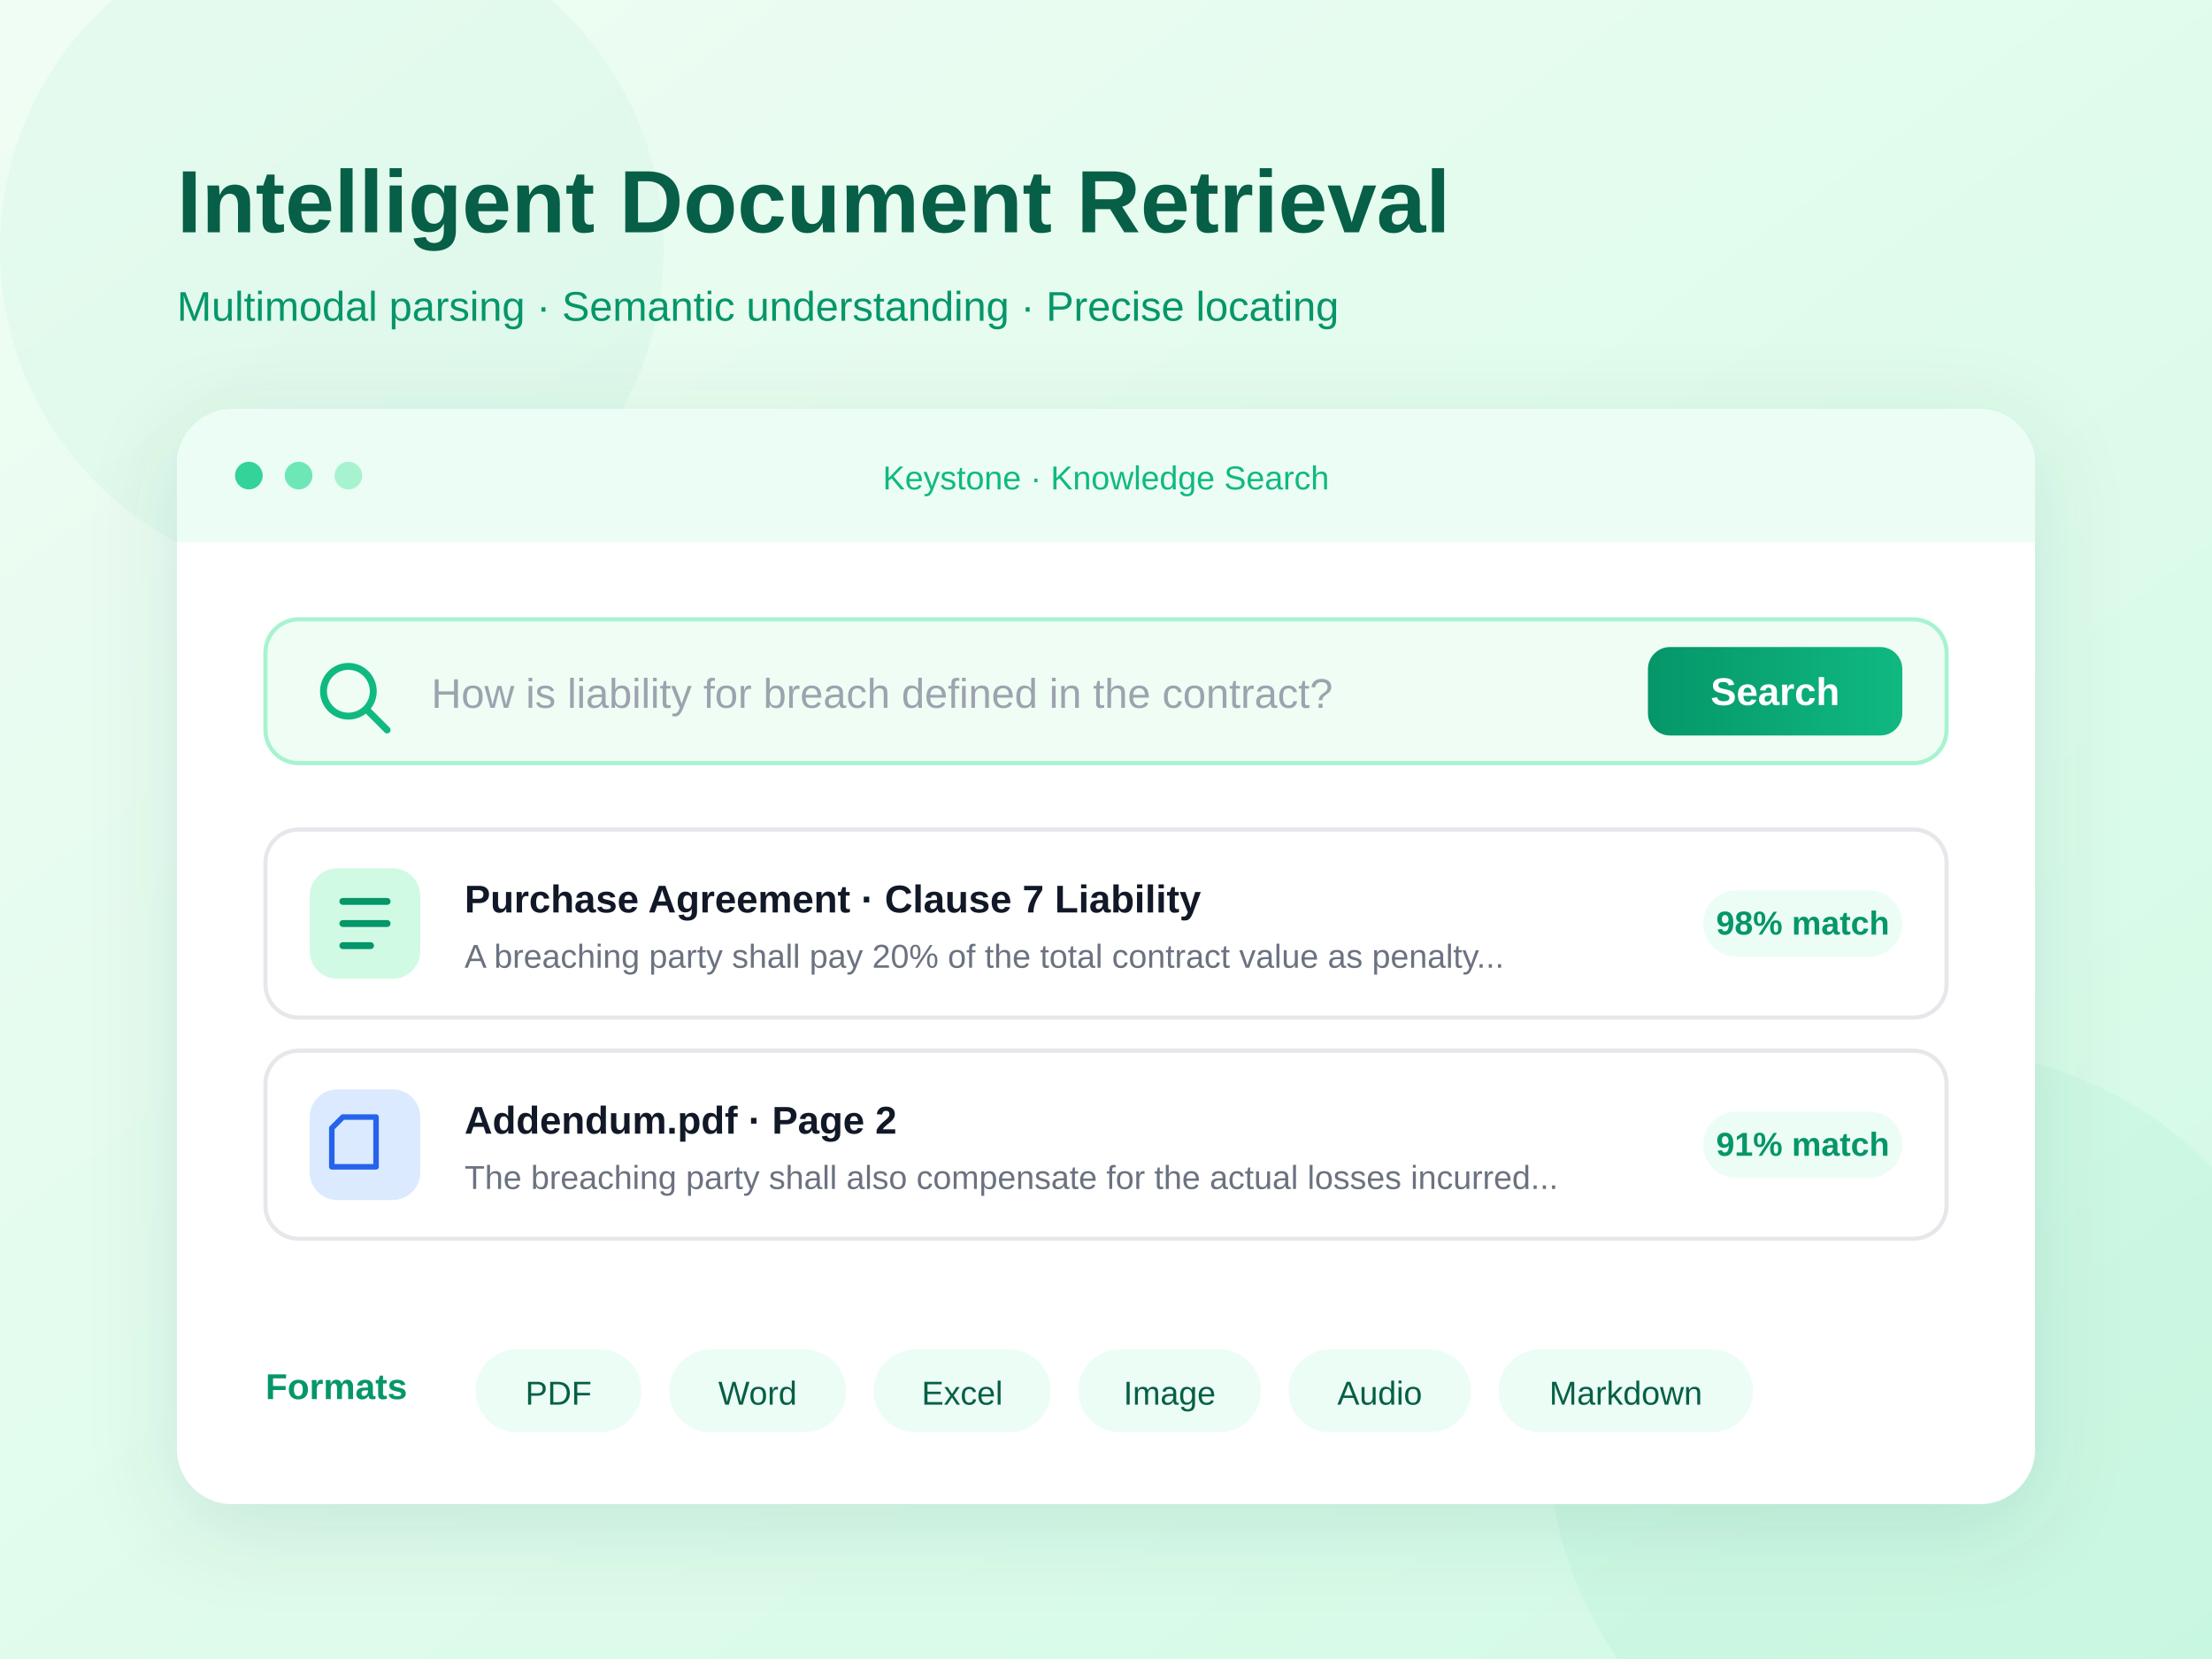
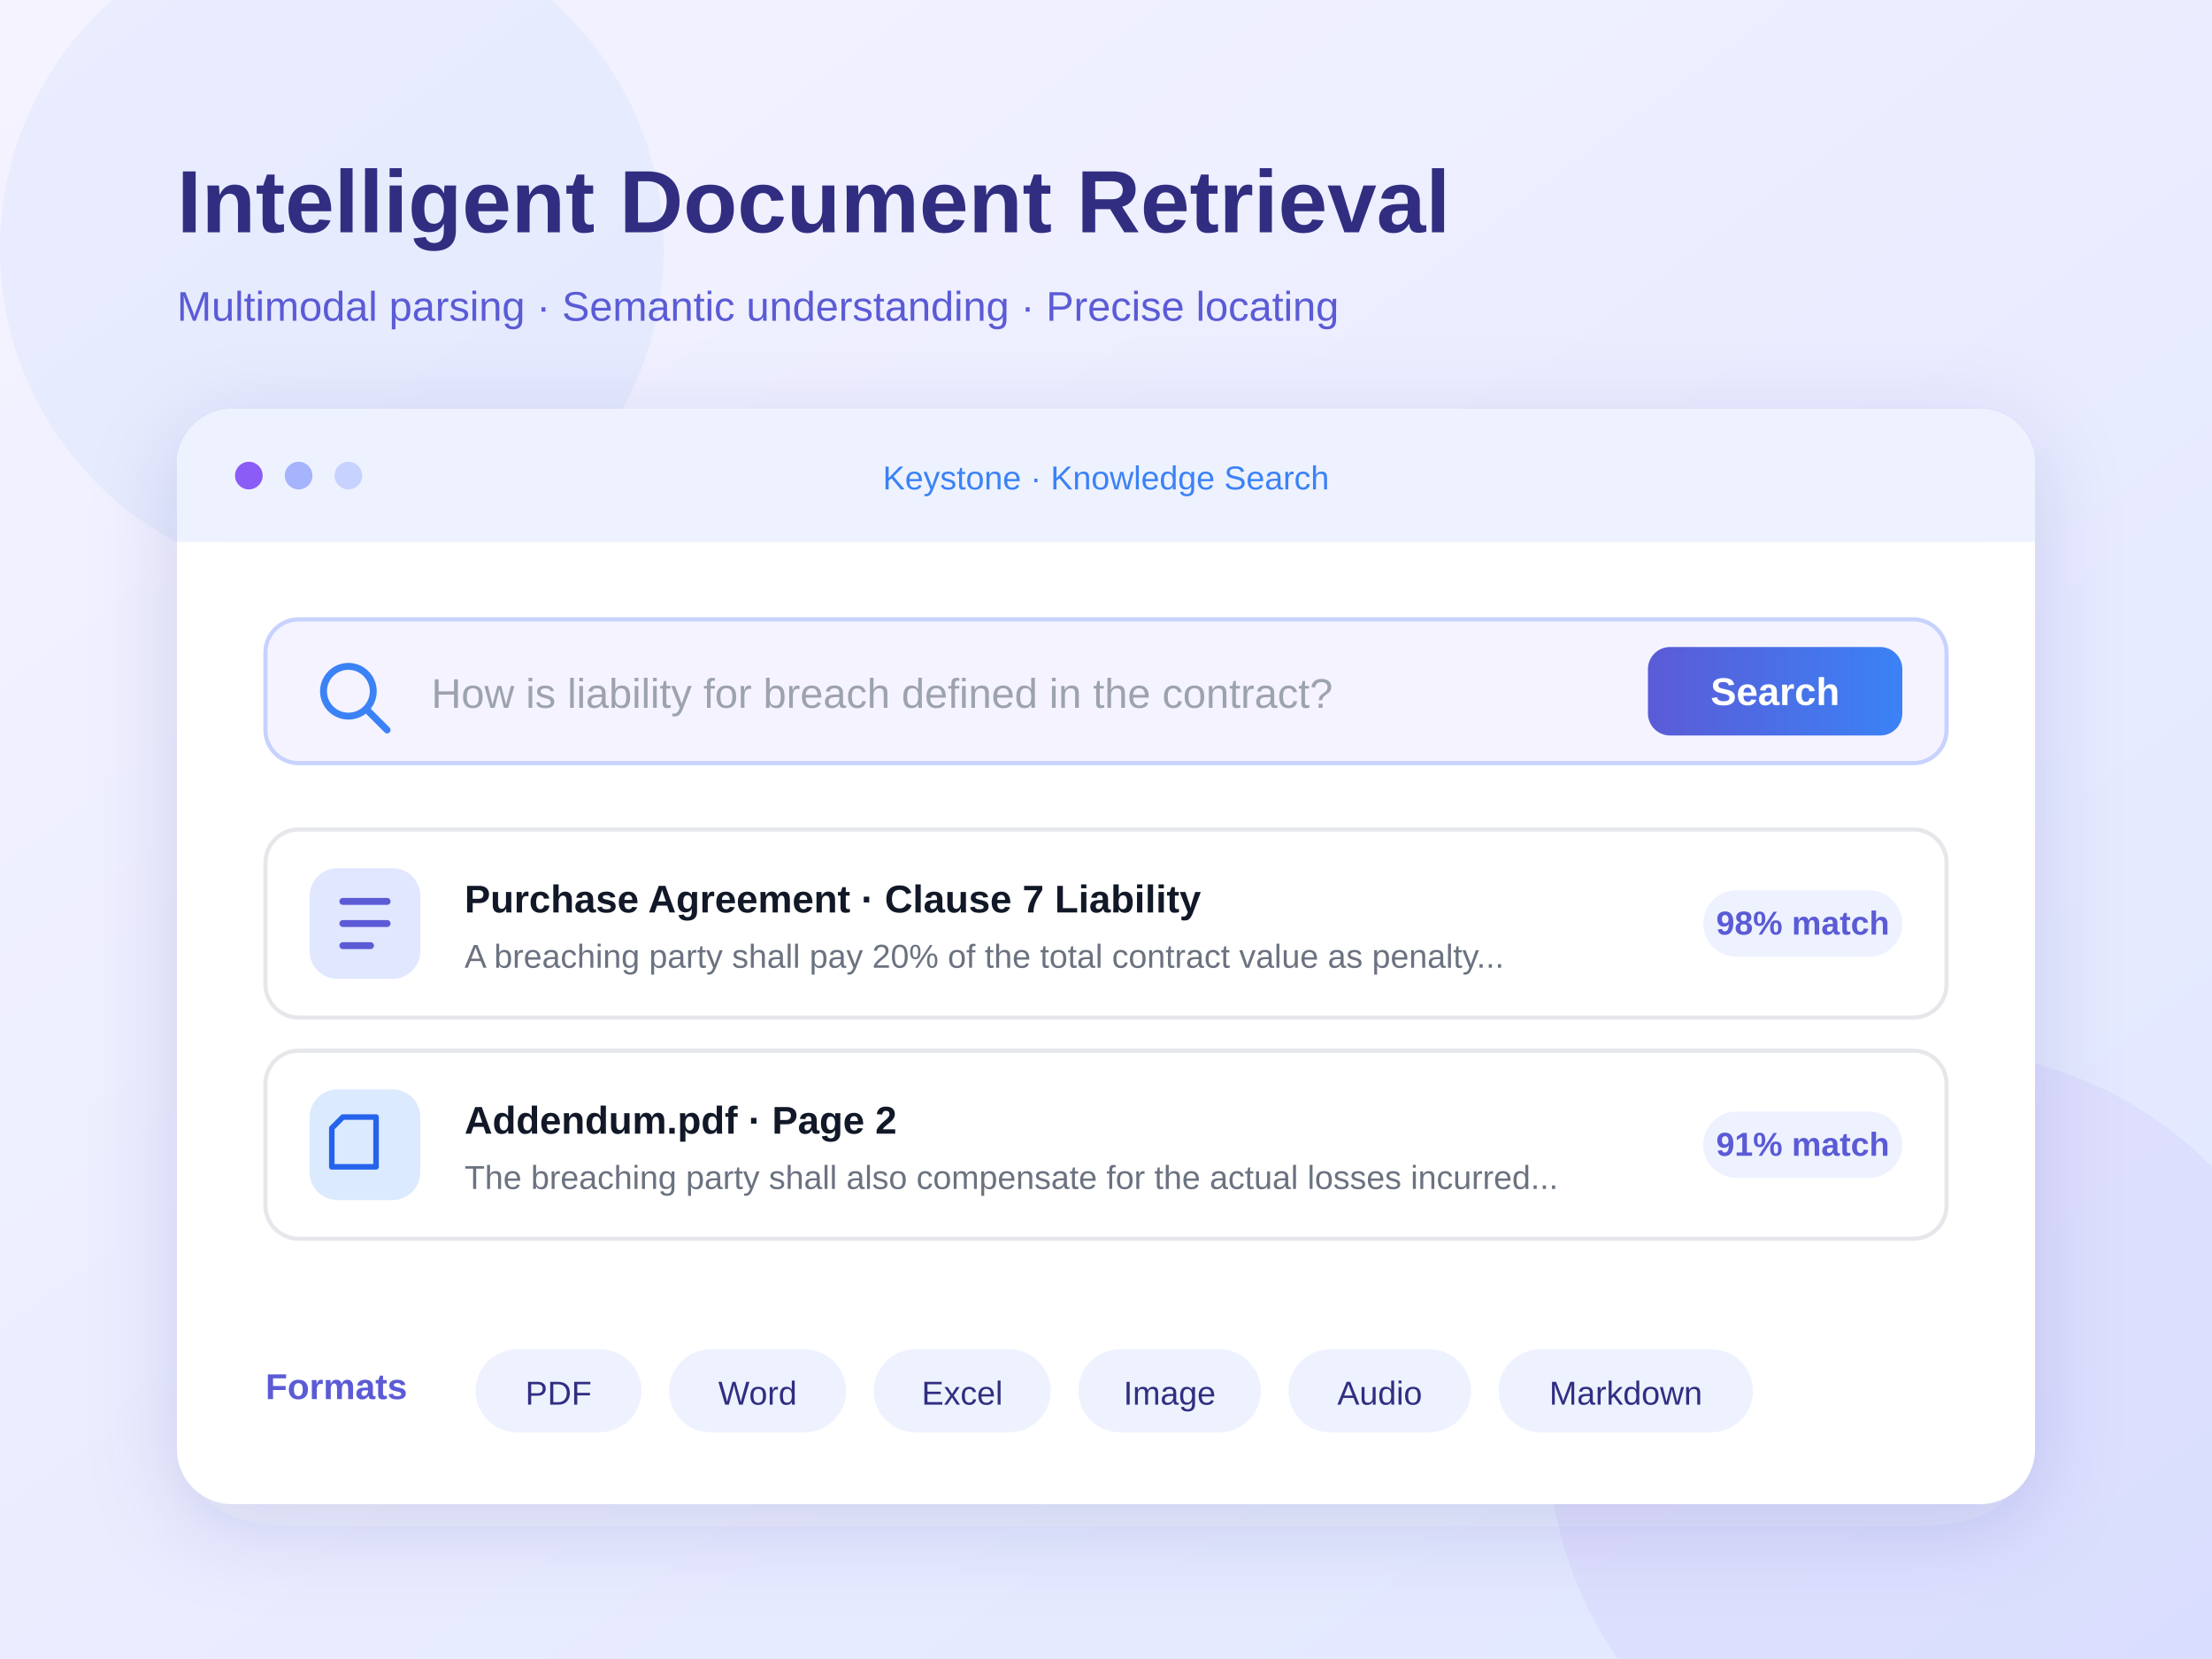
<svg xmlns="http://www.w3.org/2000/svg" viewBox="0 0 800 600">
  <defs>
    <linearGradient id="bg1" x1="0%" y1="0%" x2="100%" y2="100%">
-       <stop offset="0%" stop-color="#F0FDF4" />
-       <stop offset="100%" stop-color="#D1FAE5" />
+       <stop offset="0%" stop-color="#F5F3FF" />
+       <stop offset="100%" stop-color="#E0E7FF" />
    </linearGradient>
    <linearGradient id="brand1" x1="0%" y1="0%" x2="100%" y2="0%">
-       <stop offset="0%" stop-color="#059669" />
-       <stop offset="100%" stop-color="#10B981" />
+       <stop offset="0%" stop-color="#5B5BD6" />
+       <stop offset="100%" stop-color="#3B82F6" />
    </linearGradient>
    <filter id="soft1" x="-20%" y="-20%" width="140%" height="140%">
-       <feDropShadow dx="0" dy="8" stdDeviation="16" flood-color="#065F46" flood-opacity="0.12" />
+       <feDropShadow dx="0" dy="8" stdDeviation="16" flood-color="#312E81" flood-opacity="0.14" />
    </filter>
  </defs>
  <rect width="800" height="600" fill="url(#bg1)" />
-   <circle cx="120" cy="90" r="120" fill="#10B981" opacity="0.05" />
-   <circle cx="700" cy="520" r="140" fill="#34D399" opacity="0.06" />
-   <text x="64" y="84" font-family="Arial, sans-serif" font-size="32" font-weight="700" fill="#065F46">Intelligent Document Retrieval</text>
-   <text x="64" y="116" font-family="Arial, sans-serif" font-size="15" fill="#059669">Multimodal parsing · Semantic understanding · Precise locating</text>
+   <circle cx="120" cy="90" r="120" fill="#3B82F6" opacity="0.06" />
+   <circle cx="700" cy="520" r="140" fill="#8B5CF6" opacity="0.07" />
+   <text x="64" y="84" font-family="Arial, sans-serif" font-size="32" font-weight="700" fill="#312E81">Intelligent Document Retrieval</text>
+   <text x="64" y="116" font-family="Arial, sans-serif" font-size="15" fill="#5B5BD6">Multimodal parsing · Semantic understanding · Precise locating</text>
  <g filter="url(#soft1)">
    <rect x="64" y="148" width="672" height="396" rx="20" fill="#FFFFFF" />
  </g>
-   <rect x="64" y="148" width="672" height="48" rx="20" fill="#ECFDF5" />
-   <rect x="64" y="176" width="672" height="20" fill="#ECFDF5" />
-   <circle cx="90" cy="172" r="5" fill="#34D399" />
-   <circle cx="108" cy="172" r="5" fill="#6EE7B7" />
-   <circle cx="126" cy="172" r="5" fill="#A7F3D0" />
-   <text x="400" y="177" font-family="Arial, sans-serif" font-size="12" fill="#10B981" text-anchor="middle">Keystone · Knowledge Search</text>
+   <rect x="64" y="148" width="672" height="48" rx="20" fill="#EEF2FF" />
+   <rect x="64" y="176" width="672" height="20" fill="#EEF2FF" />
+   <circle cx="90" cy="172" r="5" fill="#8B5CF6" />
+   <circle cx="108" cy="172" r="5" fill="#A5B4FC" />
+   <circle cx="126" cy="172" r="5" fill="#C7D2FE" />
+   <text x="400" y="177" font-family="Arial, sans-serif" font-size="12" fill="#3B82F6" text-anchor="middle">Keystone · Knowledge Search</text>
  <g transform="translate(96, 224)">
-     <rect width="608" height="52" rx="12" fill="#F0FDF4" stroke="#A7F3D0" stroke-width="1.5" />
-     <circle cx="30" cy="26" r="9" fill="none" stroke="#10B981" stroke-width="2.5" />
-     <line x1="37" y1="33" x2="44" y2="40" stroke="#10B981" stroke-width="2.5" stroke-linecap="round" />
+     <rect width="608" height="52" rx="12" fill="#F5F3FF" stroke="#C7D2FE" stroke-width="1.5" />
+     <circle cx="30" cy="26" r="9" fill="none" stroke="#3B82F6" stroke-width="2.5" />
+     <line x1="37" y1="33" x2="44" y2="40" stroke="#3B82F6" stroke-width="2.5" stroke-linecap="round" />
    <text x="60" y="32" font-family="Arial, sans-serif" font-size="15" fill="#9CA3AF">How is liability for breach defined in the contract?</text>
    <rect x="500" y="10" width="92" height="32" rx="8" fill="url(#brand1)" />
    <text x="546" y="31" font-family="Arial, sans-serif" font-size="14" font-weight="600" fill="#FFFFFF" text-anchor="middle">Search</text>
  </g>
  <g transform="translate(96, 300)">
    <rect width="608" height="68" rx="12" fill="#FFFFFF" stroke="#E5E7EB" stroke-width="1.5" />
-     <rect x="16" y="14" width="40" height="40" rx="10" fill="#D1FAE5" />
-     <path d="M28 26 H44 M28 34 H44 M28 42 H38" stroke="#059669" stroke-width="2.5" stroke-linecap="round" />
+     <rect x="16" y="14" width="40" height="40" rx="10" fill="#E0E7FF" />
+     <path d="M28 26 H44 M28 34 H44 M28 42 H38" stroke="#5B5BD6" stroke-width="2.5" stroke-linecap="round" />
    <text x="72" y="30" font-family="Arial, sans-serif" font-size="14" font-weight="600" fill="#111827">Purchase Agreement · Clause 7 Liability</text>
    <text x="72" y="50" font-family="Arial, sans-serif" font-size="12" fill="#6B7280">A breaching party shall pay 20% of the total contract value as penalty...</text>
-     <rect x="520" y="22" width="72" height="24" rx="12" fill="#ECFDF5" />
-     <text x="556" y="38" font-family="Arial, sans-serif" font-size="12" font-weight="600" fill="#059669" text-anchor="middle">98% match</text>
+     <rect x="520" y="22" width="72" height="24" rx="12" fill="#EEF2FF" />
+     <text x="556" y="38" font-family="Arial, sans-serif" font-size="12" font-weight="600" fill="#5B5BD6" text-anchor="middle">98% match</text>
  </g>
  <g transform="translate(96, 380)">
    <rect width="608" height="68" rx="12" fill="#FFFFFF" stroke="#E5E7EB" stroke-width="1.5" />
    <rect x="16" y="14" width="40" height="40" rx="10" fill="#DBEAFE" />
    <path d="M28 24 h12 v18 h-16 v-14 z" fill="none" stroke="#2563EB" stroke-width="2" stroke-linejoin="round" />
    <text x="72" y="30" font-family="Arial, sans-serif" font-size="14" font-weight="600" fill="#111827">Addendum.pdf · Page 2</text>
    <text x="72" y="50" font-family="Arial, sans-serif" font-size="12" fill="#6B7280">The breaching party shall also compensate for the actual losses incurred...</text>
-     <rect x="520" y="22" width="72" height="24" rx="12" fill="#ECFDF5" />
-     <text x="556" y="38" font-family="Arial, sans-serif" font-size="12" font-weight="600" fill="#059669" text-anchor="middle">91% match</text>
+     <rect x="520" y="22" width="72" height="24" rx="12" fill="#EEF2FF" />
+     <text x="556" y="38" font-family="Arial, sans-serif" font-size="12" font-weight="600" fill="#5B5BD6" text-anchor="middle">91% match</text>
  </g>
  <g transform="translate(96, 472)">
-     <text x="0" y="34" font-family="Arial, sans-serif" font-size="13" font-weight="600" fill="#059669">Formats</text>
-     <g font-family="Arial, sans-serif" font-size="12" fill="#065F46" text-anchor="middle">
-       <rect x="76" y="16" width="60" height="30" rx="15" fill="#ECFDF5" />
+     <text x="0" y="34" font-family="Arial, sans-serif" font-size="13" font-weight="600" fill="#5B5BD6">Formats</text>
+     <g font-family="Arial, sans-serif" font-size="12" fill="#312E81" text-anchor="middle">
+       <rect x="76" y="16" width="60" height="30" rx="15" fill="#EEF2FF" />
      <text x="106" y="36">PDF</text>
-       <rect x="146" y="16" width="64" height="30" rx="15" fill="#ECFDF5" />
+       <rect x="146" y="16" width="64" height="30" rx="15" fill="#EEF2FF" />
      <text x="178" y="36">Word</text>
-       <rect x="220" y="16" width="64" height="30" rx="15" fill="#ECFDF5" />
+       <rect x="220" y="16" width="64" height="30" rx="15" fill="#EEF2FF" />
      <text x="252" y="36">Excel</text>
-       <rect x="294" y="16" width="66" height="30" rx="15" fill="#ECFDF5" />
+       <rect x="294" y="16" width="66" height="30" rx="15" fill="#EEF2FF" />
      <text x="327" y="36">Image</text>
-       <rect x="370" y="16" width="66" height="30" rx="15" fill="#ECFDF5" />
+       <rect x="370" y="16" width="66" height="30" rx="15" fill="#EEF2FF" />
      <text x="403" y="36">Audio</text>
-       <rect x="446" y="16" width="92" height="30" rx="15" fill="#ECFDF5" />
+       <rect x="446" y="16" width="92" height="30" rx="15" fill="#EEF2FF" />
      <text x="492" y="36">Markdown</text>
    </g>
  </g>
</svg>
